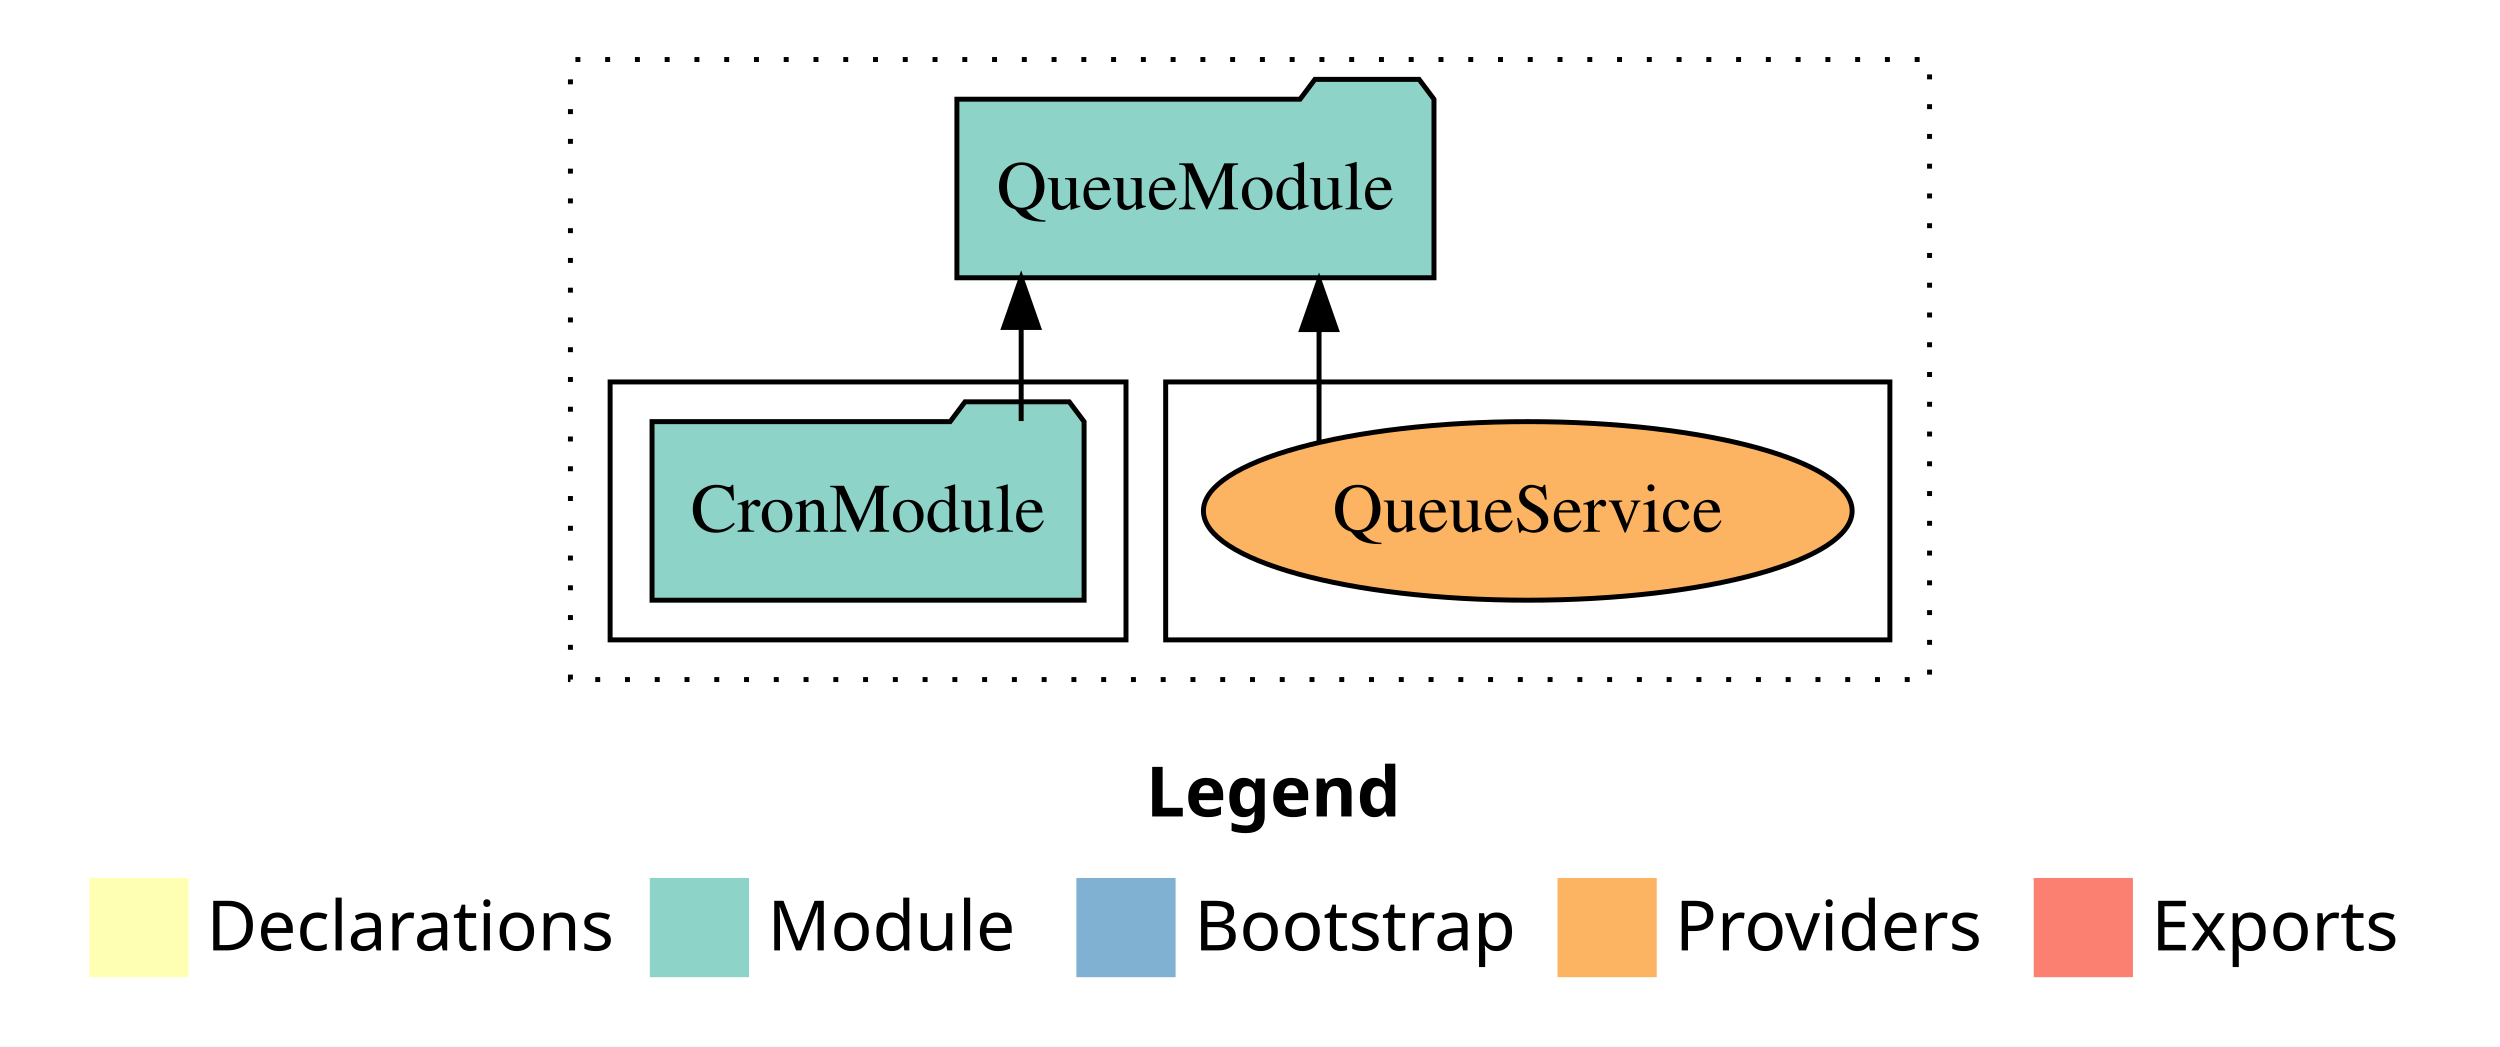
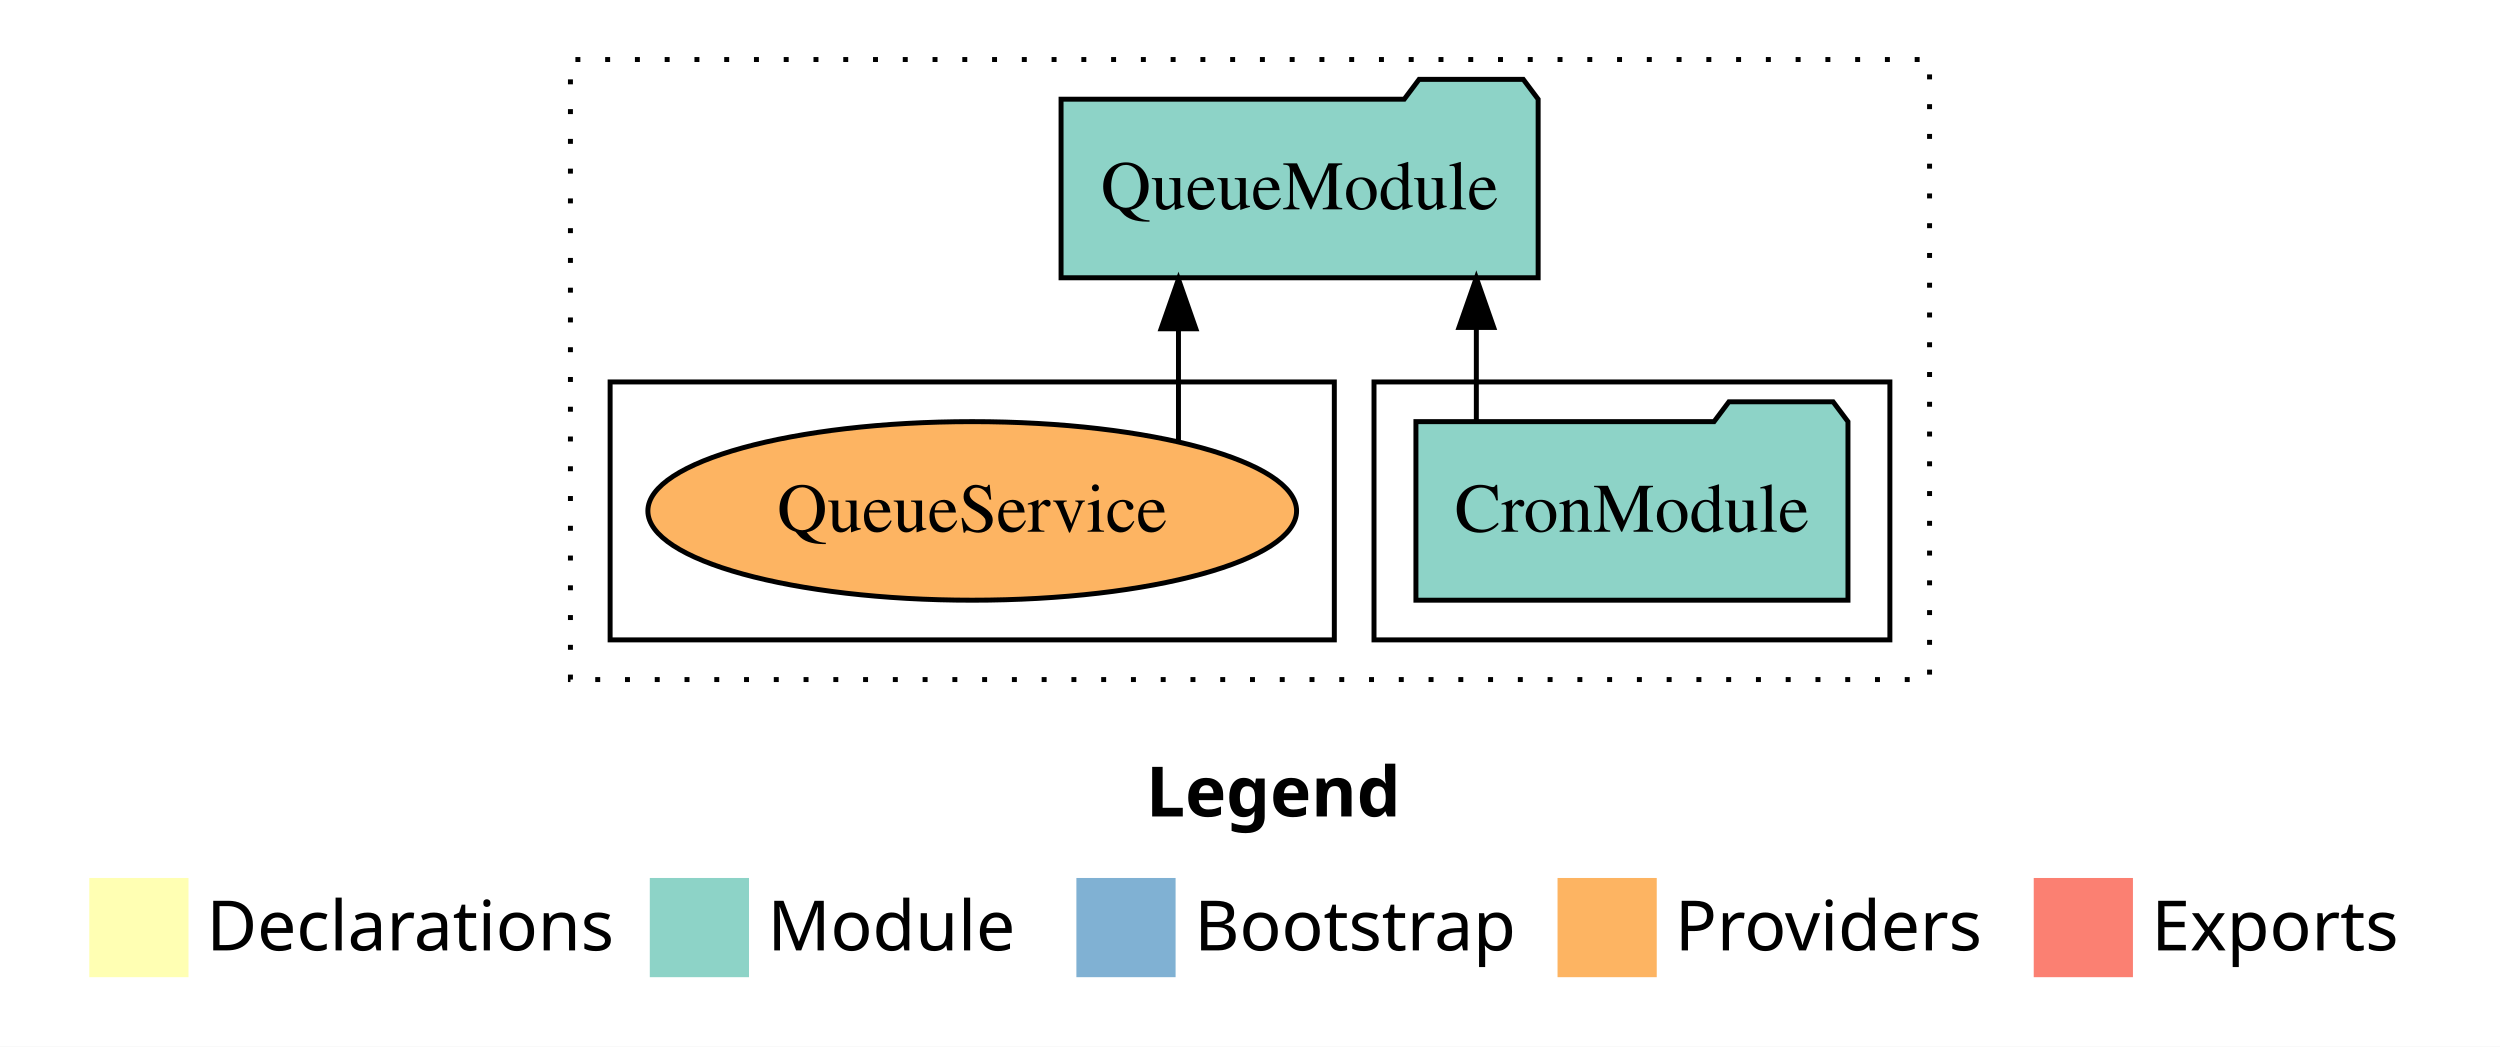
<svg xmlns="http://www.w3.org/2000/svg" width="504pt" height="211pt" viewBox="0.00 0.00 504.00 211.00">
  <g id="graph0" class="graph" transform="scale(1 1) rotate(0) translate(4 207)">
    <polygon fill="white" stroke="transparent" points="-4,4 -4,-207 500,-207 500,4 -4,4" />
    <text text-anchor="start" x="227.01" y="-42.4" font-family="sans-serif" font-weight="bold" font-size="14.00">Legend</text>
    <polygon fill="#ffffb3" stroke="transparent" points="14,-10 14,-30 34,-30 34,-10 14,-10" />
    <text text-anchor="start" x="37.63" y="-15.4" font-family="sans-serif" font-size="14.00">  Declarations</text>
    <polygon fill="#8dd3c7" stroke="transparent" points="127,-10 127,-30 147,-30 147,-10 127,-10" />
    <text text-anchor="start" x="150.73" y="-15.4" font-family="sans-serif" font-size="14.00">  Module</text>
    <polygon fill="#80b1d3" stroke="transparent" points="213,-10 213,-30 233,-30 233,-10 213,-10" />
    <text text-anchor="start" x="236.78" y="-15.4" font-family="sans-serif" font-size="14.00">  Bootstrap</text>
    <polygon fill="#fdb462" stroke="transparent" points="310,-10 310,-30 330,-30 330,-10 310,-10" />
    <text text-anchor="start" x="333.67" y="-15.4" font-family="sans-serif" font-size="14.00">  Providers</text>
    <polygon fill="#fb8072" stroke="transparent" points="406,-10 406,-30 426,-30 426,-10 406,-10" />
    <text text-anchor="start" x="429.73" y="-15.4" font-family="sans-serif" font-size="14.00">  Exports</text>
    <g id="clust1" class="cluster">
      <polygon fill="none" stroke="black" stroke-dasharray="1,5" points="111,-70 111,-195 385,-195 385,-70 111,-70" />
    </g>
+     <g id="clust3" class="cluster">
+       <polygon fill="none" stroke="black" points="273,-78 273,-130 377,-130 377,-78 273,-78" />
+     </g>
    <g id="clust6" class="cluster">
-       <polygon fill="none" stroke="black" points="231,-78 231,-130 377,-130 377,-78 231,-78" />
-     </g>
-     <g id="clust3" class="cluster">
-       <polygon fill="none" stroke="black" points="119,-78 119,-130 223,-130 223,-78 119,-78" />
+       <polygon fill="none" stroke="black" points="119,-78 119,-130 265,-130 265,-78 119,-78" />
    </g>
    <g id="node1" class="node">
-       <polygon fill="#8dd3c7" stroke="black" points="214.55,-122 211.55,-126 190.55,-126 187.55,-122 127.45,-122 127.45,-86 214.55,-86 214.55,-122" />
-       <text text-anchor="middle" x="171" y="-99.8" font-family="Times,serif" font-size="14.00">CronModule</text>
+       <polygon fill="#8dd3c7" stroke="black" points="368.55,-122 365.55,-126 344.55,-126 341.55,-122 281.45,-122 281.45,-86 368.55,-86 368.55,-122" />
+       <text text-anchor="middle" x="325" y="-99.8" font-family="Times,serif" font-size="14.00">CronModule</text>
    </g>
    <g id="node2" class="node">
-       <polygon fill="#8dd3c7" stroke="black" points="285.09,-187 282.09,-191 261.09,-191 258.09,-187 188.91,-187 188.91,-151 285.09,-151 285.09,-187" />
-       <text text-anchor="middle" x="237" y="-164.8" font-family="Times,serif" font-size="14.00">QueueModule</text>
+       <polygon fill="#8dd3c7" stroke="black" points="306.09,-187 303.09,-191 282.09,-191 279.09,-187 209.91,-187 209.91,-151 306.09,-151 306.09,-187" />
+       <text text-anchor="middle" x="258" y="-164.8" font-family="Times,serif" font-size="14.00">QueueModule</text>
    </g>
    <g id="edge1" class="edge">
-       <path fill="none" stroke="black" d="M201.87,-122.11C201.87,-122.11 201.87,-140.99 201.87,-140.99" />
-       <polygon fill="black" stroke="black" points="198.37,-140.99 201.87,-150.99 205.37,-140.99 198.37,-140.99" />
+       <path fill="none" stroke="black" d="M293.63,-122.11C293.63,-122.11 293.63,-140.99 293.63,-140.99" />
+       <polygon fill="black" stroke="black" points="290.13,-140.99 293.63,-150.99 297.13,-140.99 290.13,-140.99" />
    </g>
    <g id="node3" class="node">
-       <ellipse fill="#fdb462" stroke="black" cx="304" cy="-104" rx="65.39" ry="18" />
-       <text text-anchor="middle" x="304" y="-99.8" font-family="Times,serif" font-size="14.00">QueueService</text>
+       <ellipse fill="#fdb462" stroke="black" cx="192" cy="-104" rx="65.39" ry="18" />
+       <text text-anchor="middle" x="192" y="-99.8" font-family="Times,serif" font-size="14.00">QueueService</text>
    </g>
    <g id="edge2" class="edge">
-       <path fill="none" stroke="black" d="M261.92,-117.78C261.92,-117.78 261.92,-140.55 261.92,-140.55" />
-       <polygon fill="black" stroke="black" points="258.42,-140.55 261.92,-150.55 265.42,-140.55 258.42,-140.55" />
+       <path fill="none" stroke="black" d="M233.58,-118.1C233.58,-118.1 233.58,-140.72 233.58,-140.72" />
+       <polygon fill="black" stroke="black" points="230.08,-140.72 233.58,-150.72 237.08,-140.72 230.08,-140.72" />
    </g>
  </g>
</svg>
